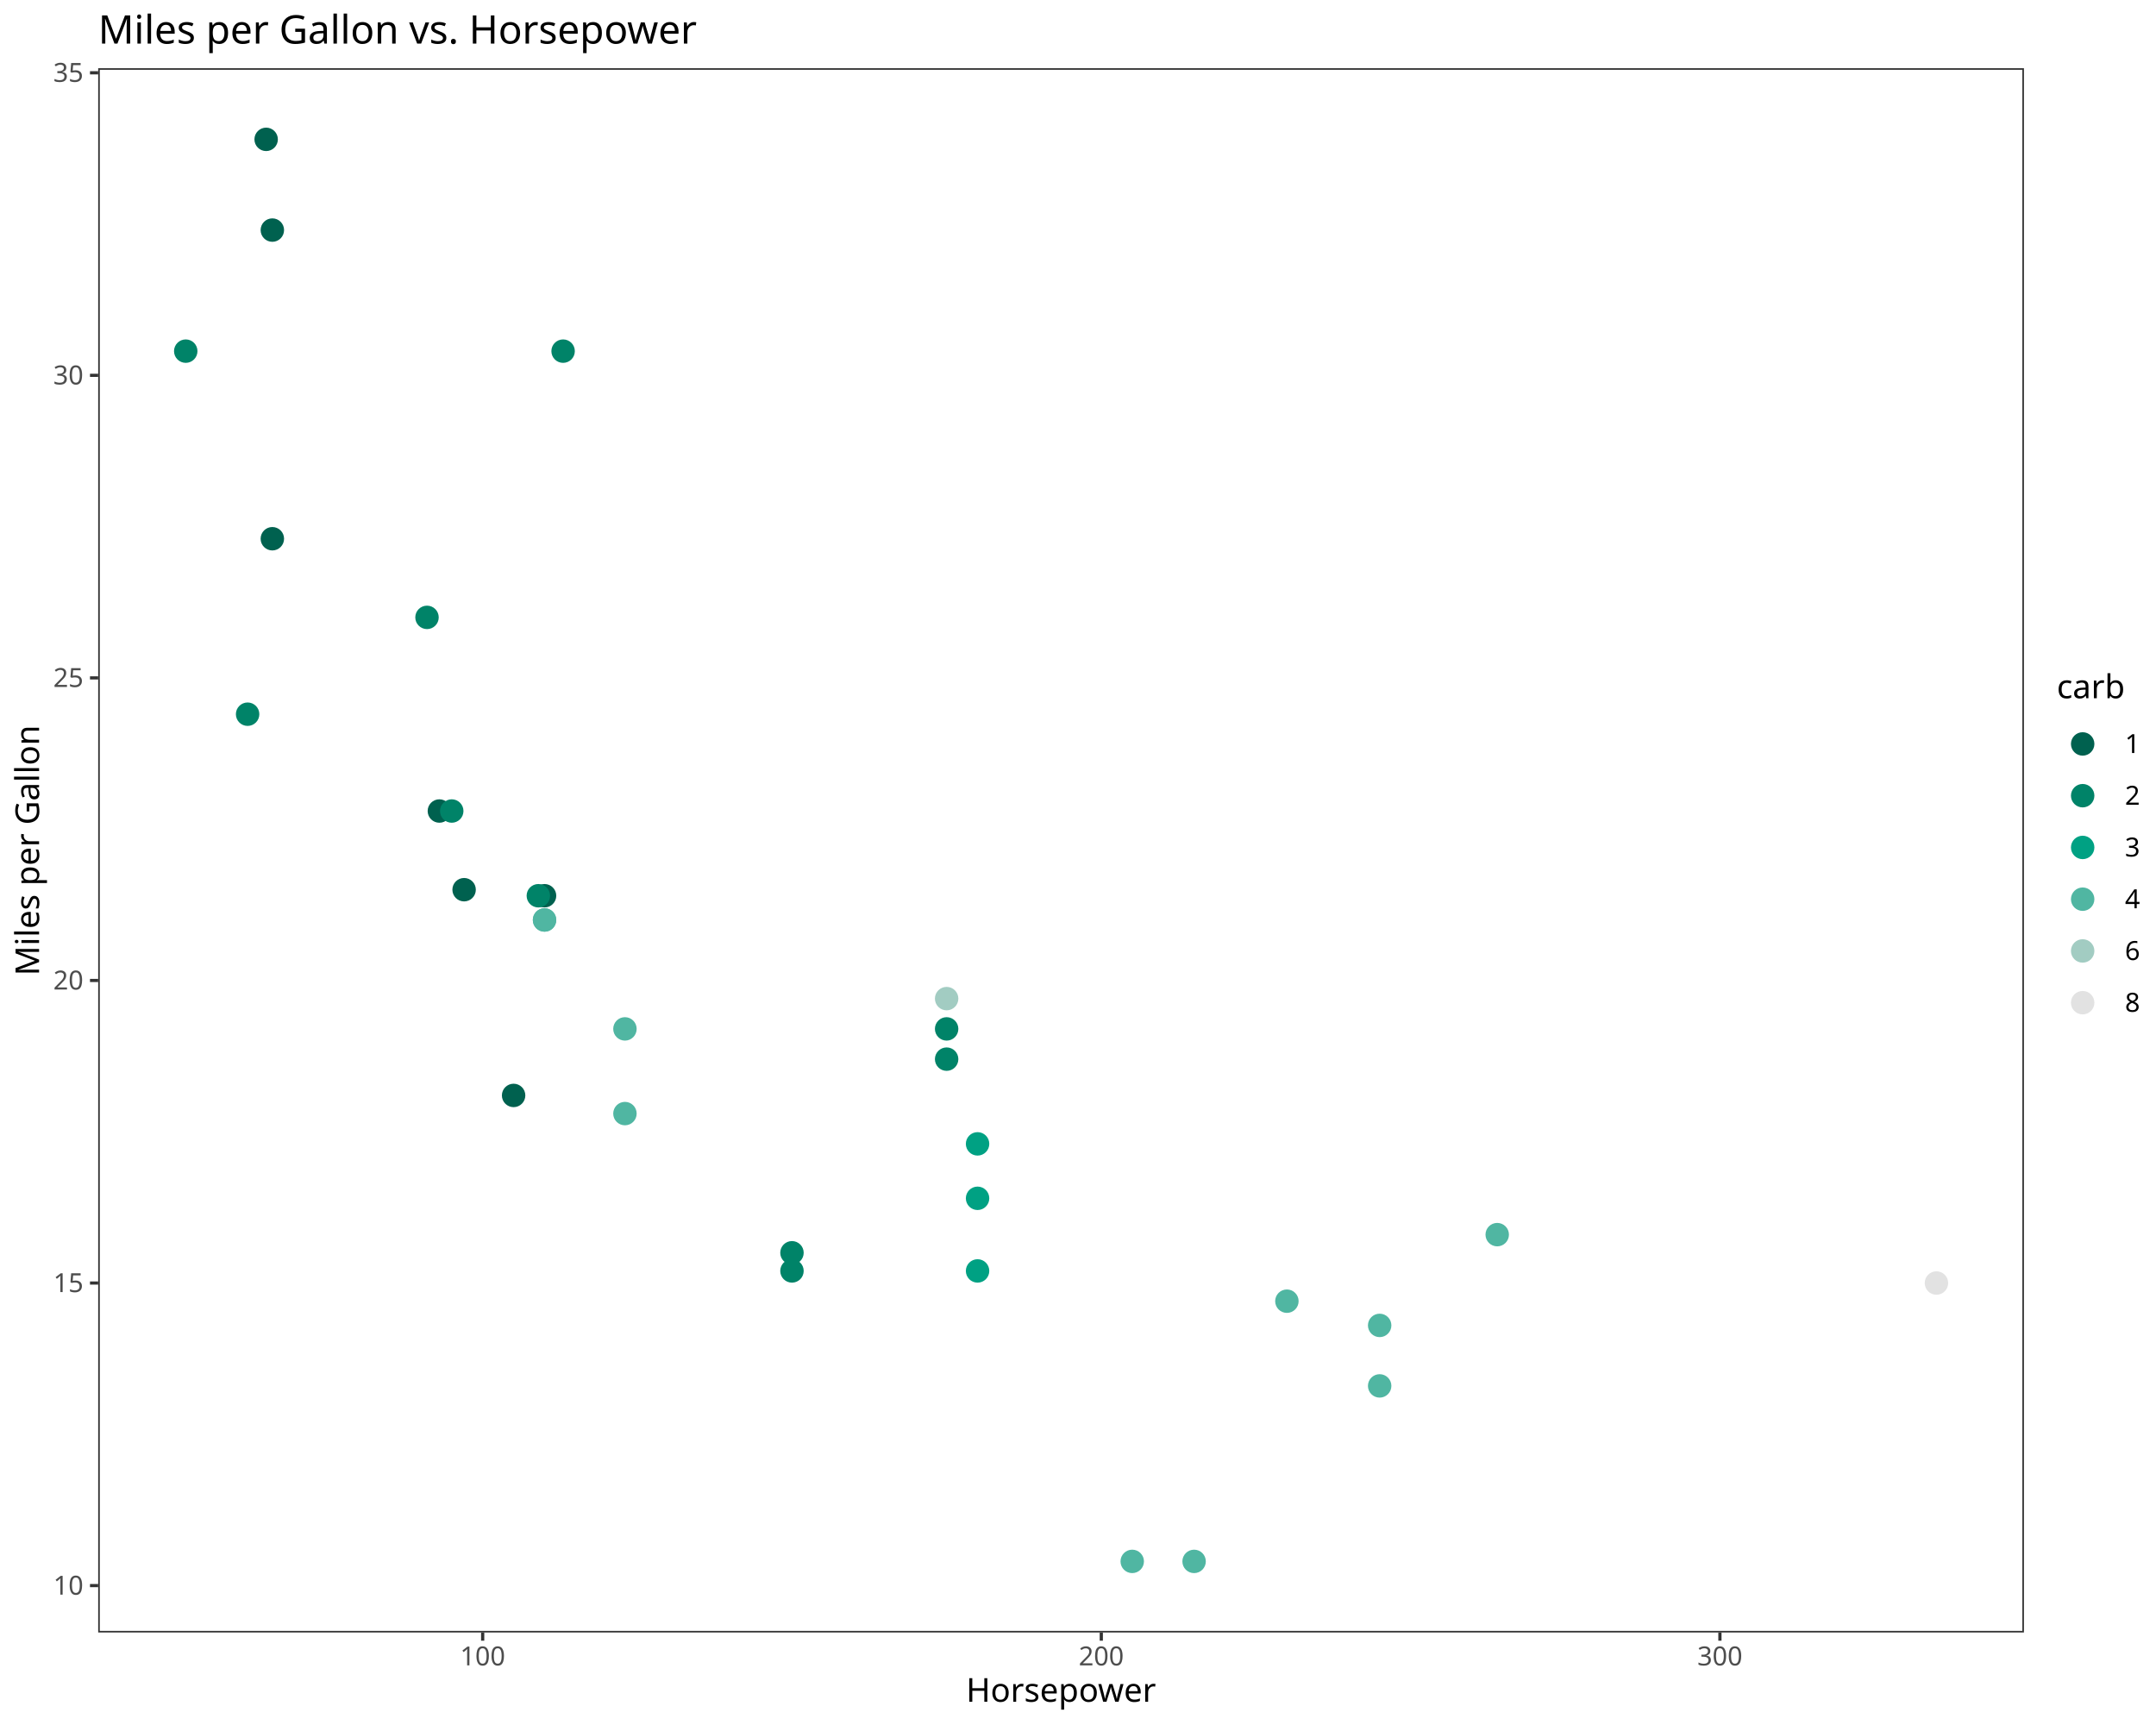
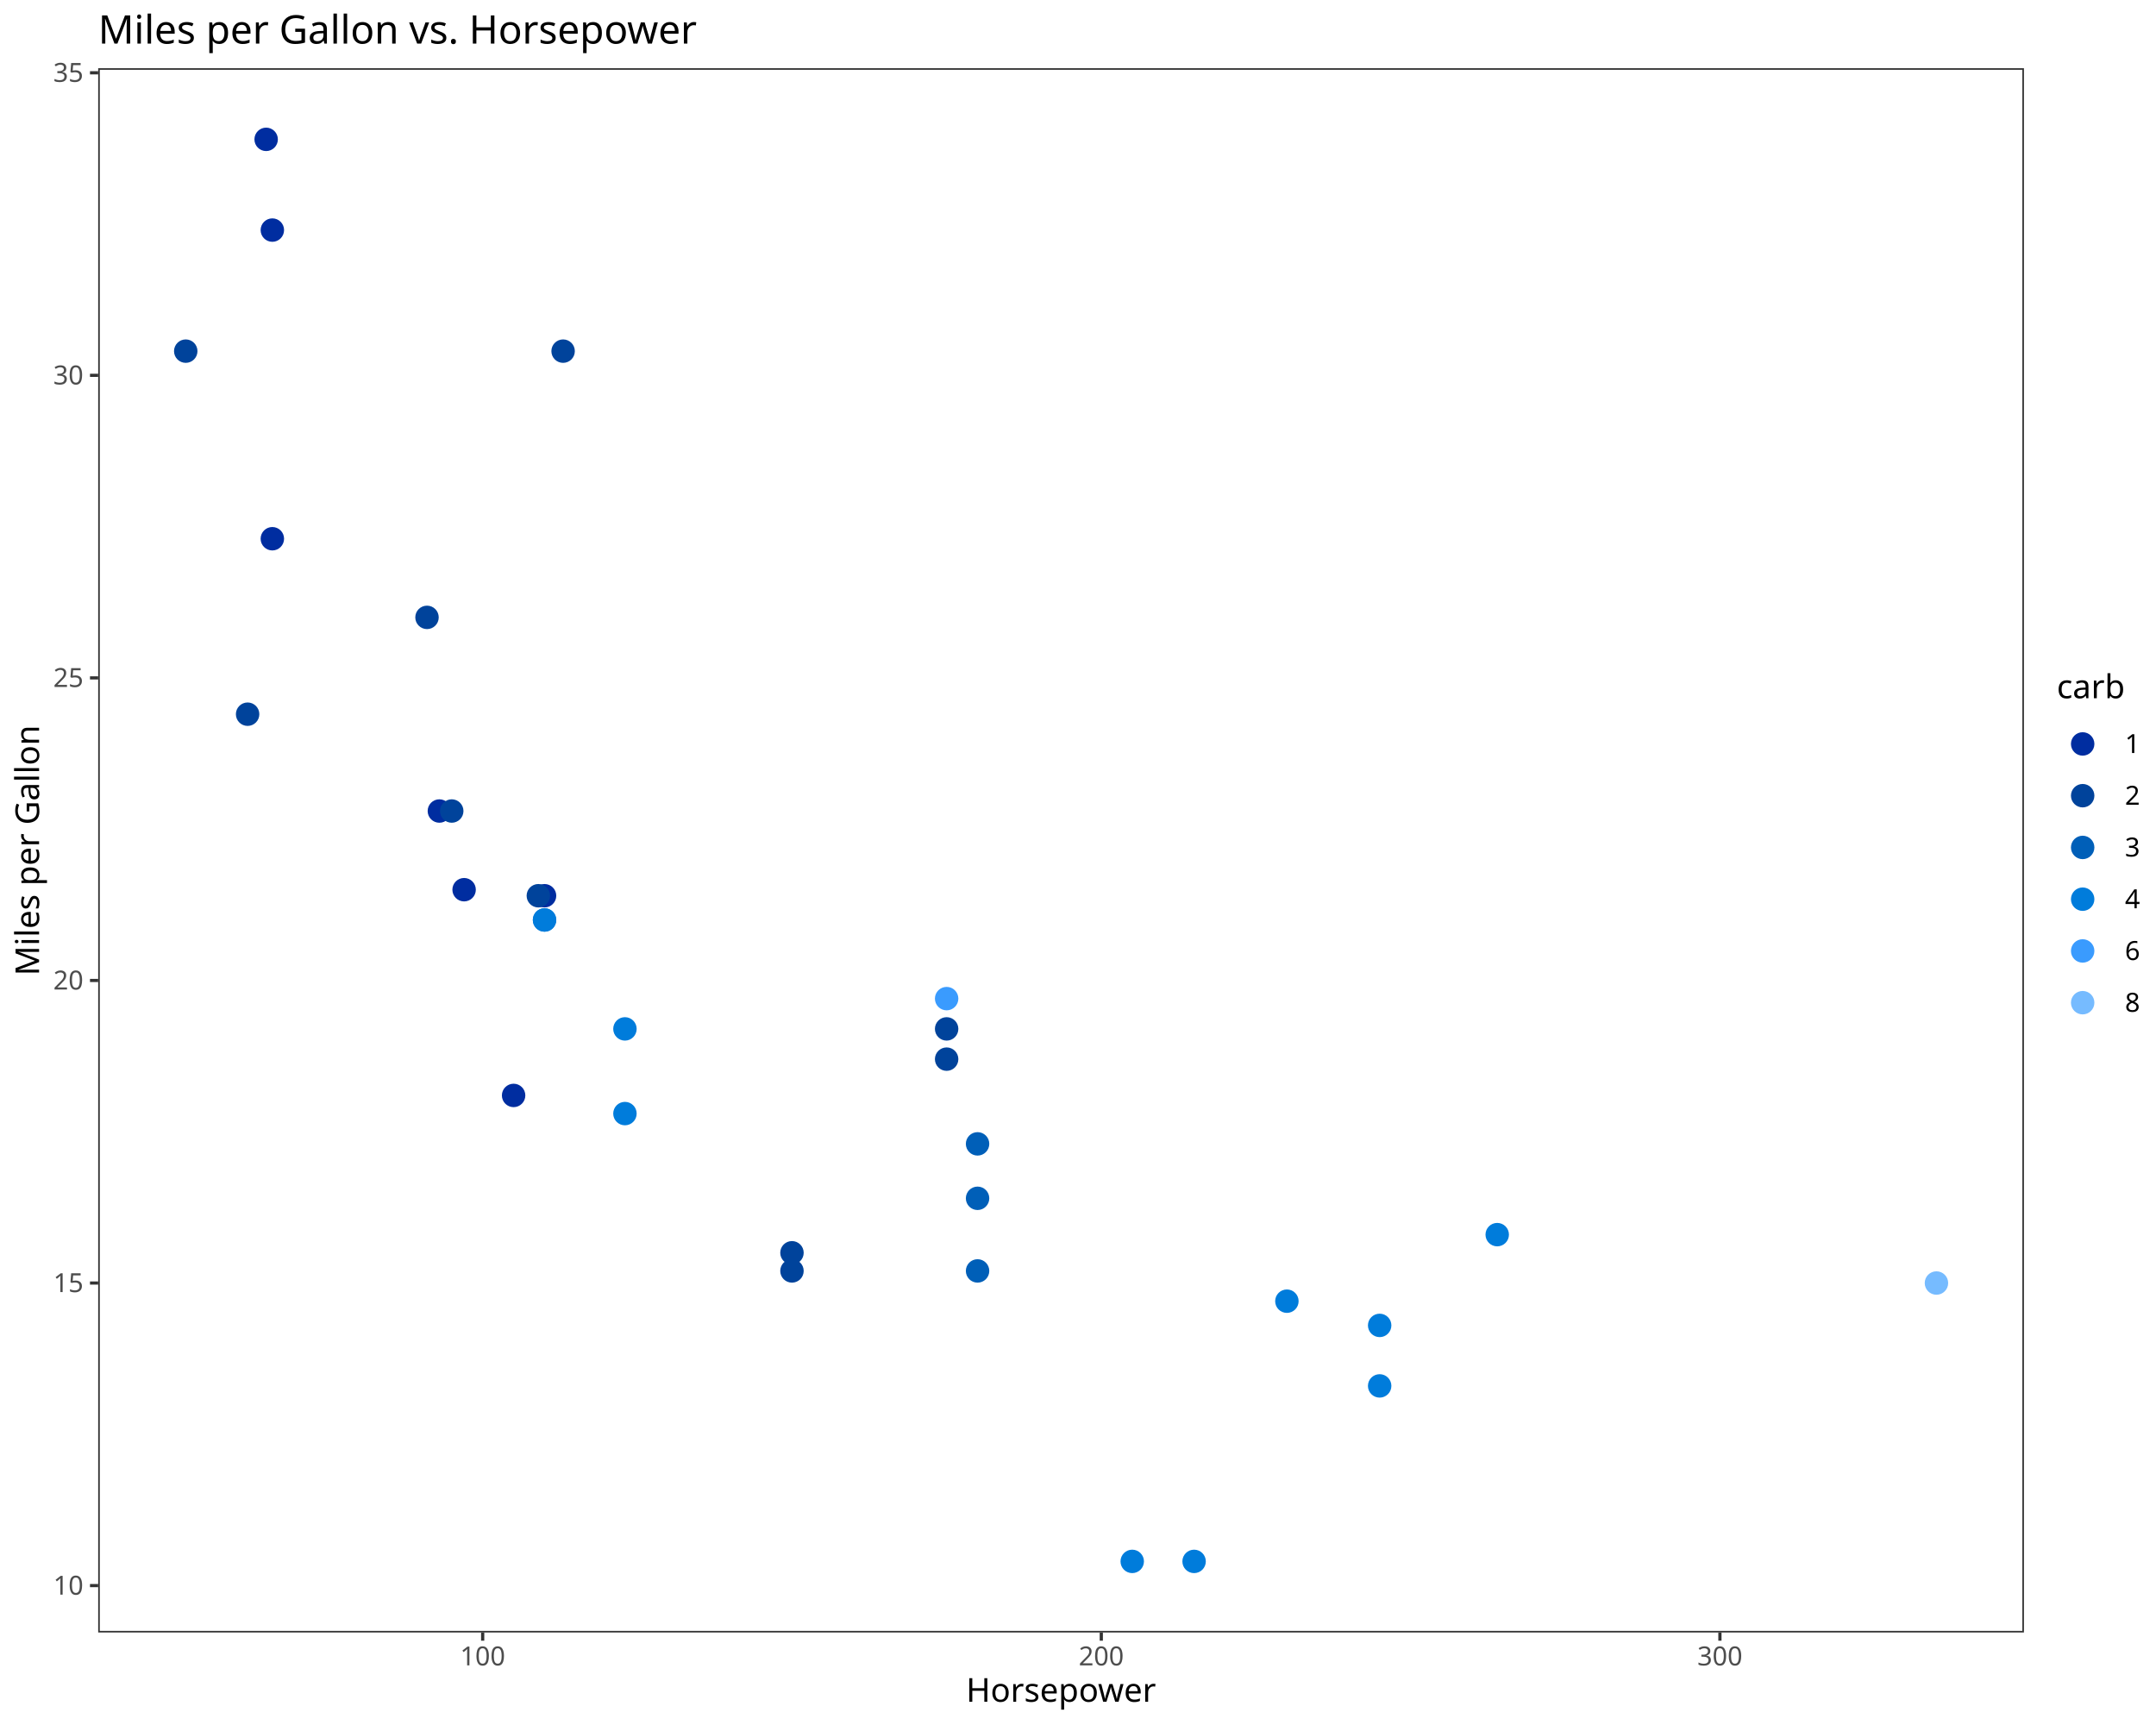
<svg xmlns="http://www.w3.org/2000/svg" class="svglite" data-engine-version="2.0" width="720.00pt" height="576.00pt" viewBox="0 0 720.00 576.00">
  <defs>
    <style type="text/css">
    .svglite line, .svglite polyline, .svglite polygon, .svglite path, .svglite rect, .svglite circle {
      fill: none;
      stroke: #000000;
      stroke-linecap: round;
      stroke-linejoin: round;
      stroke-miterlimit: 10.00;
    }
  </style>
  </defs>
  <rect width="100%" height="100%" style="stroke: none; fill: #FFFFFF;" />
  <defs>
    <clipPath id="cpMC4wMHw3MjAuMDB8MC4wMHw1NzYuMDA=">
      <rect x="0.00" y="0.00" width="720.00" height="576.00" />
    </clipPath>
  </defs>
  <g clip-path="url(#cpMC4wMHw3MjAuMDB8MC4wMHw1NzYuMDA=)">
    <rect x="0.00" y="0.00" width="720.00" height="576.00" style="stroke-width: 1.07; stroke: #FFFFFF; fill: #FFFFFF;" />
  </g>
  <defs>
    <clipPath id="cpMzIuNzl8Njc1LjkxfDIyLjc4fDU0NS4xMQ==">
      <rect x="32.79" y="22.78" width="643.11" height="522.33" />
    </clipPath>
  </defs>
  <g clip-path="url(#cpMzIuNzl8Njc1LjkxfDIyLjc4fDU0NS4xMQ==)">
    <rect x="32.79" y="22.78" width="643.11" height="522.33" style="stroke-width: 1.07; stroke: none; fill: #FFFFFF;" />
-     <circle cx="181.85" cy="307.19" r="3.56" style="stroke-width: 0.71; stroke: #50B6A2; fill: #50B6A2;" />
-     <circle cx="181.85" cy="307.19" r="3.56" style="stroke-width: 0.71; stroke: #50B6A2; fill: #50B6A2;" />
-     <circle cx="146.73" cy="270.81" r="3.56" style="stroke-width: 0.71; stroke: #00614F; fill: #00614F;" />
-     <circle cx="181.85" cy="299.10" r="3.56" style="stroke-width: 0.71; stroke: #00614F; fill: #00614F;" />
-     <circle cx="316.13" cy="353.66" r="3.56" style="stroke-width: 0.71; stroke: #008368; fill: #008368;" />
-     <circle cx="171.52" cy="365.78" r="3.56" style="stroke-width: 0.71; stroke: #00614F; fill: #00614F;" />
-     <circle cx="460.74" cy="442.57" r="3.56" style="stroke-width: 0.71; stroke: #50B6A2; fill: #50B6A2;" />
-     <circle cx="82.69" cy="238.48" r="3.56" style="stroke-width: 0.71; stroke: #008368; fill: #008368;" />
-     <circle cx="150.86" cy="270.81" r="3.56" style="stroke-width: 0.71; stroke: #008368; fill: #008368;" />
-     <circle cx="208.70" cy="343.56" r="3.56" style="stroke-width: 0.71; stroke: #50B6A2; fill: #50B6A2;" />
-     <circle cx="208.70" cy="371.84" r="3.56" style="stroke-width: 0.71; stroke: #50B6A2; fill: #50B6A2;" />
-     <circle cx="326.46" cy="400.13" r="3.56" style="stroke-width: 0.71; stroke: #00A183; fill: #00A183;" />
-     <circle cx="326.46" cy="381.95" r="3.56" style="stroke-width: 0.71; stroke: #00A183; fill: #00A183;" />
-     <circle cx="326.46" cy="424.38" r="3.56" style="stroke-width: 0.71; stroke: #00A183; fill: #00A183;" />
-     <circle cx="378.11" cy="521.37" r="3.56" style="stroke-width: 0.71; stroke: #50B6A2; fill: #50B6A2;" />
-     <circle cx="398.77" cy="521.37" r="3.56" style="stroke-width: 0.71; stroke: #50B6A2; fill: #50B6A2;" />
-     <circle cx="429.76" cy="434.48" r="3.56" style="stroke-width: 0.71; stroke: #50B6A2; fill: #50B6A2;" />
-     <circle cx="90.95" cy="76.83" r="3.56" style="stroke-width: 0.71; stroke: #00614F; fill: #00614F;" />
-     <circle cx="62.03" cy="117.25" r="3.56" style="stroke-width: 0.71; stroke: #008368; fill: #008368;" />
-     <circle cx="88.88" cy="46.53" r="3.56" style="stroke-width: 0.71; stroke: #00614F; fill: #00614F;" />
-     <circle cx="154.99" cy="297.08" r="3.56" style="stroke-width: 0.71; stroke: #00614F; fill: #00614F;" />
-     <circle cx="264.48" cy="418.32" r="3.56" style="stroke-width: 0.71; stroke: #008368; fill: #008368;" />
-     <circle cx="264.48" cy="424.38" r="3.56" style="stroke-width: 0.71; stroke: #008368; fill: #008368;" />
-     <circle cx="460.74" cy="462.77" r="3.56" style="stroke-width: 0.71; stroke: #50B6A2; fill: #50B6A2;" />
-     <circle cx="316.13" cy="343.56" r="3.56" style="stroke-width: 0.71; stroke: #008368; fill: #008368;" />
-     <circle cx="90.95" cy="179.89" r="3.56" style="stroke-width: 0.71; stroke: #00614F; fill: #00614F;" />
-     <circle cx="142.60" cy="206.15" r="3.56" style="stroke-width: 0.71; stroke: #008368; fill: #008368;" />
-     <circle cx="188.05" cy="117.25" r="3.56" style="stroke-width: 0.71; stroke: #008368; fill: #008368;" />
-     <circle cx="500.00" cy="412.26" r="3.56" style="stroke-width: 0.71; stroke: #50B6A2; fill: #50B6A2;" />
-     <circle cx="316.13" cy="333.45" r="3.56" style="stroke-width: 0.71; stroke: #A2CCC2; fill: #A2CCC2;" />
-     <circle cx="646.68" cy="428.42" r="3.56" style="stroke-width: 0.71; stroke: #E2E2E2; fill: #E2E2E2;" />
-     <circle cx="179.78" cy="299.10" r="3.56" style="stroke-width: 0.71; stroke: #008368; fill: #008368;" />
+     <circle cx="181.85" cy="307.19" r="3.56" style="stroke-width: 0.71; stroke: #007CDB; fill: #007CDB;" />
+     <circle cx="181.85" cy="307.19" r="3.56" style="stroke-width: 0.71; stroke: #007CDB; fill: #007CDB;" />
+     <circle cx="146.73" cy="270.81" r="3.56" style="stroke-width: 0.71; stroke: #002DA0; fill: #002DA0;" />
+     <circle cx="181.85" cy="299.10" r="3.56" style="stroke-width: 0.71; stroke: #002DA0; fill: #002DA0;" />
+     <circle cx="316.13" cy="353.66" r="3.56" style="stroke-width: 0.71; stroke: #00439B; fill: #00439B;" />
+     <circle cx="171.52" cy="365.78" r="3.56" style="stroke-width: 0.71; stroke: #002DA0; fill: #002DA0;" />
+     <circle cx="460.74" cy="442.57" r="3.56" style="stroke-width: 0.71; stroke: #007CDB; fill: #007CDB;" />
+     <circle cx="82.69" cy="238.48" r="3.56" style="stroke-width: 0.71; stroke: #00439B; fill: #00439B;" />
+     <circle cx="150.86" cy="270.81" r="3.56" style="stroke-width: 0.71; stroke: #00439B; fill: #00439B;" />
+     <circle cx="208.70" cy="343.56" r="3.56" style="stroke-width: 0.71; stroke: #007CDB; fill: #007CDB;" />
+     <circle cx="208.70" cy="371.84" r="3.56" style="stroke-width: 0.71; stroke: #007CDB; fill: #007CDB;" />
+     <circle cx="326.46" cy="400.13" r="3.56" style="stroke-width: 0.71; stroke: #005FB8; fill: #005FB8;" />
+     <circle cx="326.46" cy="381.95" r="3.56" style="stroke-width: 0.71; stroke: #005FB8; fill: #005FB8;" />
+     <circle cx="326.46" cy="424.38" r="3.56" style="stroke-width: 0.71; stroke: #005FB8; fill: #005FB8;" />
+     <circle cx="378.11" cy="521.37" r="3.56" style="stroke-width: 0.71; stroke: #007CDB; fill: #007CDB;" />
+     <circle cx="398.77" cy="521.37" r="3.56" style="stroke-width: 0.71; stroke: #007CDB; fill: #007CDB;" />
+     <circle cx="429.76" cy="434.48" r="3.56" style="stroke-width: 0.71; stroke: #007CDB; fill: #007CDB;" />
+     <circle cx="90.95" cy="76.83" r="3.56" style="stroke-width: 0.71; stroke: #002DA0; fill: #002DA0;" />
+     <circle cx="62.03" cy="117.25" r="3.56" style="stroke-width: 0.71; stroke: #00439B; fill: #00439B;" />
+     <circle cx="88.88" cy="46.53" r="3.56" style="stroke-width: 0.71; stroke: #002DA0; fill: #002DA0;" />
+     <circle cx="154.99" cy="297.08" r="3.56" style="stroke-width: 0.71; stroke: #002DA0; fill: #002DA0;" />
+     <circle cx="264.48" cy="418.32" r="3.56" style="stroke-width: 0.71; stroke: #00439B; fill: #00439B;" />
+     <circle cx="264.48" cy="424.38" r="3.56" style="stroke-width: 0.71; stroke: #00439B; fill: #00439B;" />
+     <circle cx="460.74" cy="462.77" r="3.56" style="stroke-width: 0.71; stroke: #007CDB; fill: #007CDB;" />
+     <circle cx="316.13" cy="343.56" r="3.56" style="stroke-width: 0.71; stroke: #00439B; fill: #00439B;" />
+     <circle cx="90.95" cy="179.89" r="3.56" style="stroke-width: 0.71; stroke: #002DA0; fill: #002DA0;" />
+     <circle cx="142.60" cy="206.15" r="3.56" style="stroke-width: 0.71; stroke: #00439B; fill: #00439B;" />
+     <circle cx="188.05" cy="117.25" r="3.56" style="stroke-width: 0.71; stroke: #00439B; fill: #00439B;" />
+     <circle cx="500.00" cy="412.26" r="3.56" style="stroke-width: 0.71; stroke: #007CDB; fill: #007CDB;" />
+     <circle cx="316.13" cy="333.45" r="3.56" style="stroke-width: 0.71; stroke: #3A9BFE; fill: #3A9BFE;" />
+     <circle cx="646.68" cy="428.42" r="3.56" style="stroke-width: 0.71; stroke: #76BBFF; fill: #76BBFF;" />
+     <circle cx="179.78" cy="299.10" r="3.56" style="stroke-width: 0.71; stroke: #00439B; fill: #00439B;" />
    <rect x="32.79" y="22.78" width="643.11" height="522.33" style="stroke-width: 1.07; stroke: #333333;" />
  </g>
  <g clip-path="url(#cpMC4wMHw3MjAuMDB8MC4wMHw1NzYuMDA=)">
    <text x="27.86" y="532.48" text-anchor="end" style="font-size: 8.80px; fill: #4D4D4D; font-family: sans;" textLength="9.79px" lengthAdjust="spacingAndGlyphs">10</text>
    <text x="27.86" y="431.45" text-anchor="end" style="font-size: 8.80px; fill: #4D4D4D; font-family: sans;" textLength="9.79px" lengthAdjust="spacingAndGlyphs">15</text>
    <text x="27.86" y="330.42" text-anchor="end" style="font-size: 8.80px; fill: #4D4D4D; font-family: sans;" textLength="9.79px" lengthAdjust="spacingAndGlyphs">20</text>
    <text x="27.86" y="229.39" text-anchor="end" style="font-size: 8.80px; fill: #4D4D4D; font-family: sans;" textLength="9.79px" lengthAdjust="spacingAndGlyphs">25</text>
    <text x="27.86" y="128.36" text-anchor="end" style="font-size: 8.80px; fill: #4D4D4D; font-family: sans;" textLength="9.79px" lengthAdjust="spacingAndGlyphs">30</text>
    <text x="27.86" y="27.33" text-anchor="end" style="font-size: 8.80px; fill: #4D4D4D; font-family: sans;" textLength="9.79px" lengthAdjust="spacingAndGlyphs">35</text>
    <polyline points="30.05,529.45 32.79,529.45 " style="stroke-width: 1.07; stroke: #333333; stroke-linecap: butt;" />
    <polyline points="30.05,428.42 32.79,428.42 " style="stroke-width: 1.07; stroke: #333333; stroke-linecap: butt;" />
    <polyline points="30.05,327.39 32.79,327.39 " style="stroke-width: 1.07; stroke: #333333; stroke-linecap: butt;" />
    <polyline points="30.05,226.36 32.79,226.36 " style="stroke-width: 1.07; stroke: #333333; stroke-linecap: butt;" />
    <polyline points="30.05,125.33 32.79,125.33 " style="stroke-width: 1.07; stroke: #333333; stroke-linecap: butt;" />
    <polyline points="30.05,24.30 32.79,24.30 " style="stroke-width: 1.07; stroke: #333333; stroke-linecap: butt;" />
    <polyline points="161.19,547.85 161.19,545.11 " style="stroke-width: 1.07; stroke: #333333; stroke-linecap: butt;" />
    <polyline points="367.78,547.85 367.78,545.11 " style="stroke-width: 1.07; stroke: #333333; stroke-linecap: butt;" />
    <polyline points="574.37,547.85 574.37,545.11 " style="stroke-width: 1.07; stroke: #333333; stroke-linecap: butt;" />
    <text x="161.19" y="556.10" text-anchor="middle" style="font-size: 8.80px; fill: #4D4D4D; font-family: sans;" textLength="14.68px" lengthAdjust="spacingAndGlyphs">100</text>
    <text x="367.78" y="556.10" text-anchor="middle" style="font-size: 8.80px; fill: #4D4D4D; font-family: sans;" textLength="14.68px" lengthAdjust="spacingAndGlyphs">200</text>
    <text x="574.37" y="556.10" text-anchor="middle" style="font-size: 8.80px; fill: #4D4D4D; font-family: sans;" textLength="14.68px" lengthAdjust="spacingAndGlyphs">300</text>
    <text x="354.35" y="568.24" text-anchor="middle" style="font-size: 11.00px; font-family: sans;" textLength="59.31px" lengthAdjust="spacingAndGlyphs">Horsepower</text>
    <text transform="translate(13.05,283.95) rotate(-90)" text-anchor="middle" style="font-size: 11.00px; font-family: sans;" textLength="79.48px" lengthAdjust="spacingAndGlyphs">Miles per Gallon</text>
    <rect x="686.87" y="224.44" width="27.65" height="119.01" style="stroke-width: 1.07; stroke: none; fill: #FFFFFF;" />
    <text x="686.87" y="233.15" style="font-size: 11.00px; font-family: sans;" textLength="21.40px" lengthAdjust="spacingAndGlyphs">carb</text>
    <rect x="686.87" y="239.77" width="17.28" height="17.28" style="stroke-width: 1.07; stroke: none; fill: #FFFFFF;" />
-     <circle cx="695.51" cy="248.41" r="3.56" style="stroke-width: 0.71; stroke: #00614F; fill: #00614F;" />
+     <circle cx="695.51" cy="248.41" r="3.56" style="stroke-width: 0.71; stroke: #002DA0; fill: #002DA0;" />
    <rect x="686.87" y="257.05" width="17.28" height="17.28" style="stroke-width: 1.07; stroke: none; fill: #FFFFFF;" />
-     <circle cx="695.51" cy="265.69" r="3.56" style="stroke-width: 0.71; stroke: #008368; fill: #008368;" />
+     <circle cx="695.51" cy="265.69" r="3.56" style="stroke-width: 0.71; stroke: #00439B; fill: #00439B;" />
    <rect x="686.87" y="274.33" width="17.28" height="17.28" style="stroke-width: 1.07; stroke: none; fill: #FFFFFF;" />
-     <circle cx="695.51" cy="282.97" r="3.56" style="stroke-width: 0.71; stroke: #00A183; fill: #00A183;" />
+     <circle cx="695.51" cy="282.97" r="3.56" style="stroke-width: 0.71; stroke: #005FB8; fill: #005FB8;" />
    <rect x="686.87" y="291.61" width="17.28" height="17.28" style="stroke-width: 1.07; stroke: none; fill: #FFFFFF;" />
-     <circle cx="695.51" cy="300.25" r="3.56" style="stroke-width: 0.71; stroke: #50B6A2; fill: #50B6A2;" />
+     <circle cx="695.51" cy="300.25" r="3.56" style="stroke-width: 0.71; stroke: #007CDB; fill: #007CDB;" />
    <rect x="686.87" y="308.89" width="17.28" height="17.28" style="stroke-width: 1.07; stroke: none; fill: #FFFFFF;" />
-     <circle cx="695.51" cy="317.53" r="3.56" style="stroke-width: 0.71; stroke: #A2CCC2; fill: #A2CCC2;" />
+     <circle cx="695.51" cy="317.53" r="3.56" style="stroke-width: 0.71; stroke: #3A9BFE; fill: #3A9BFE;" />
    <rect x="686.87" y="326.17" width="17.28" height="17.28" style="stroke-width: 1.07; stroke: none; fill: #FFFFFF;" />
-     <circle cx="695.51" cy="334.81" r="3.56" style="stroke-width: 0.71; stroke: #E2E2E2; fill: #E2E2E2;" />
+     <circle cx="695.51" cy="334.81" r="3.56" style="stroke-width: 0.71; stroke: #76BBFF; fill: #76BBFF;" />
    <text x="709.63" y="251.44" style="font-size: 8.80px; font-family: sans;" textLength="4.89px" lengthAdjust="spacingAndGlyphs">1</text>
    <text x="709.63" y="268.72" style="font-size: 8.80px; font-family: sans;" textLength="4.89px" lengthAdjust="spacingAndGlyphs">2</text>
    <text x="709.63" y="286.00" style="font-size: 8.80px; font-family: sans;" textLength="4.89px" lengthAdjust="spacingAndGlyphs">3</text>
    <text x="709.63" y="303.28" style="font-size: 8.80px; font-family: sans;" textLength="4.89px" lengthAdjust="spacingAndGlyphs">4</text>
    <text x="709.63" y="320.56" style="font-size: 8.80px; font-family: sans;" textLength="4.89px" lengthAdjust="spacingAndGlyphs">6</text>
    <text x="709.63" y="337.84" style="font-size: 8.80px; font-family: sans;" textLength="4.89px" lengthAdjust="spacingAndGlyphs">8</text>
    <text x="32.79" y="14.56" style="font-size: 13.20px; font-family: sans;" textLength="190.77px" lengthAdjust="spacingAndGlyphs">Miles per Gallon vs. Horsepower</text>
  </g>
</svg>
